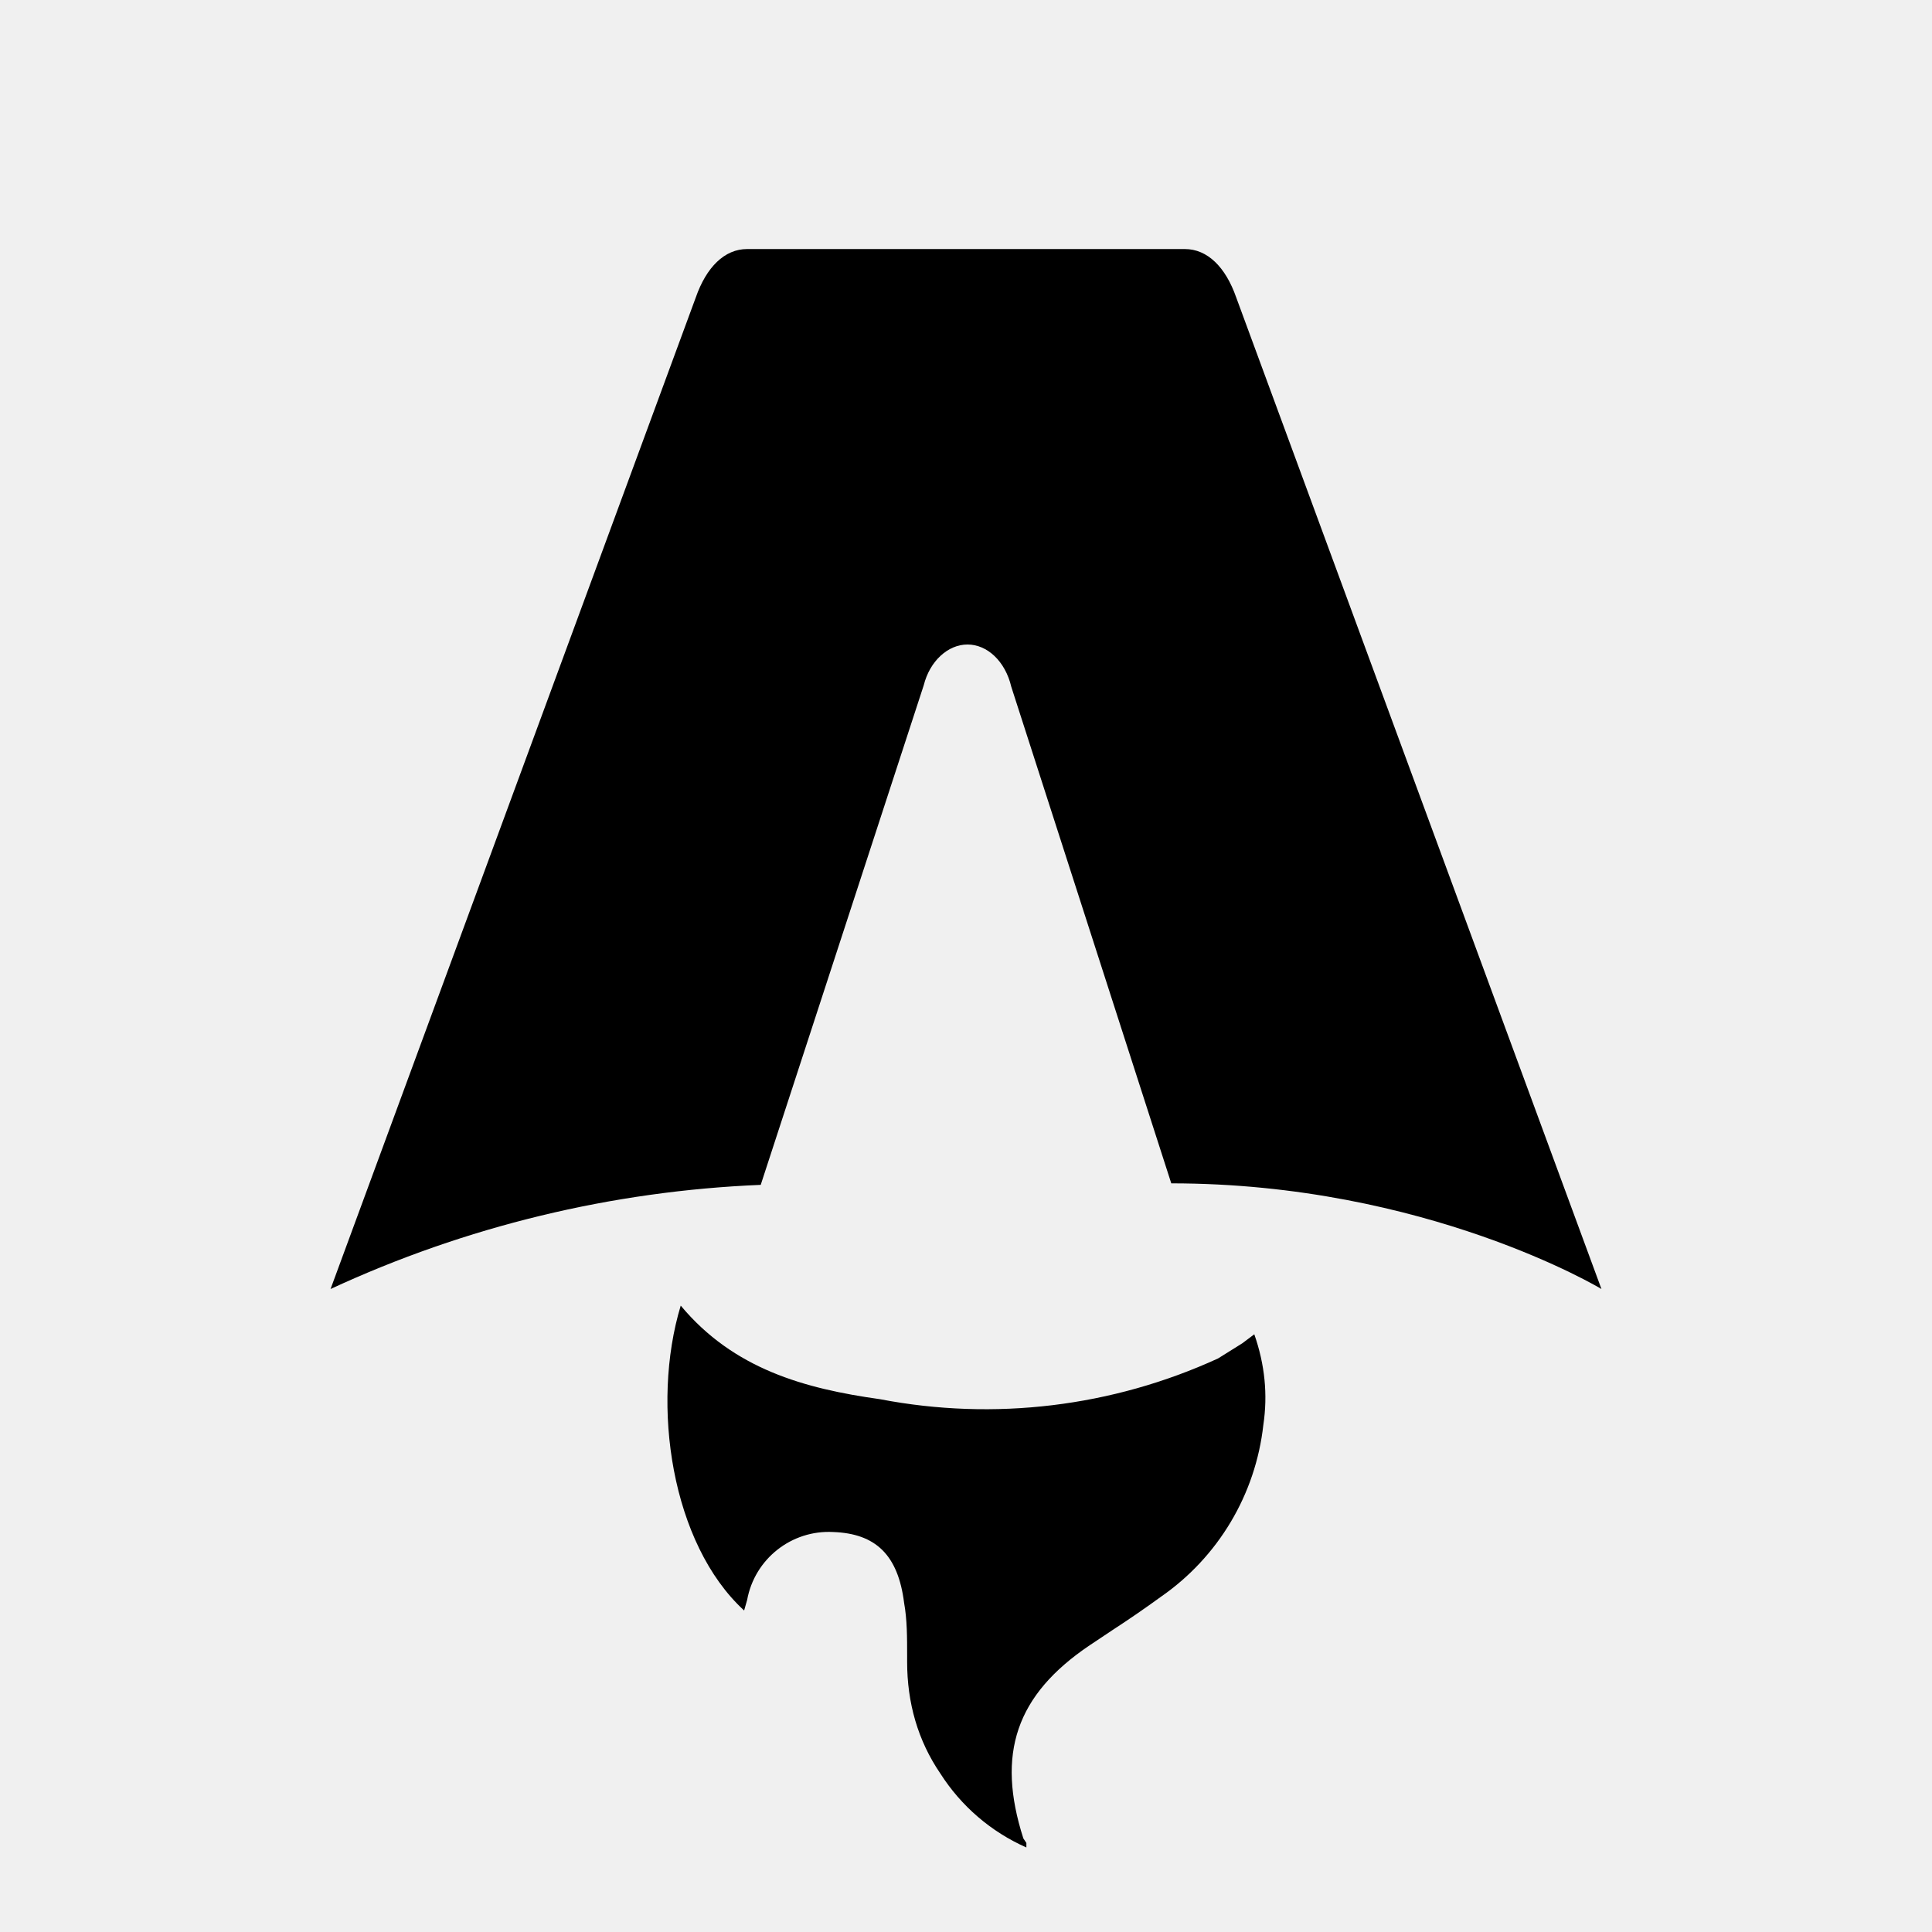
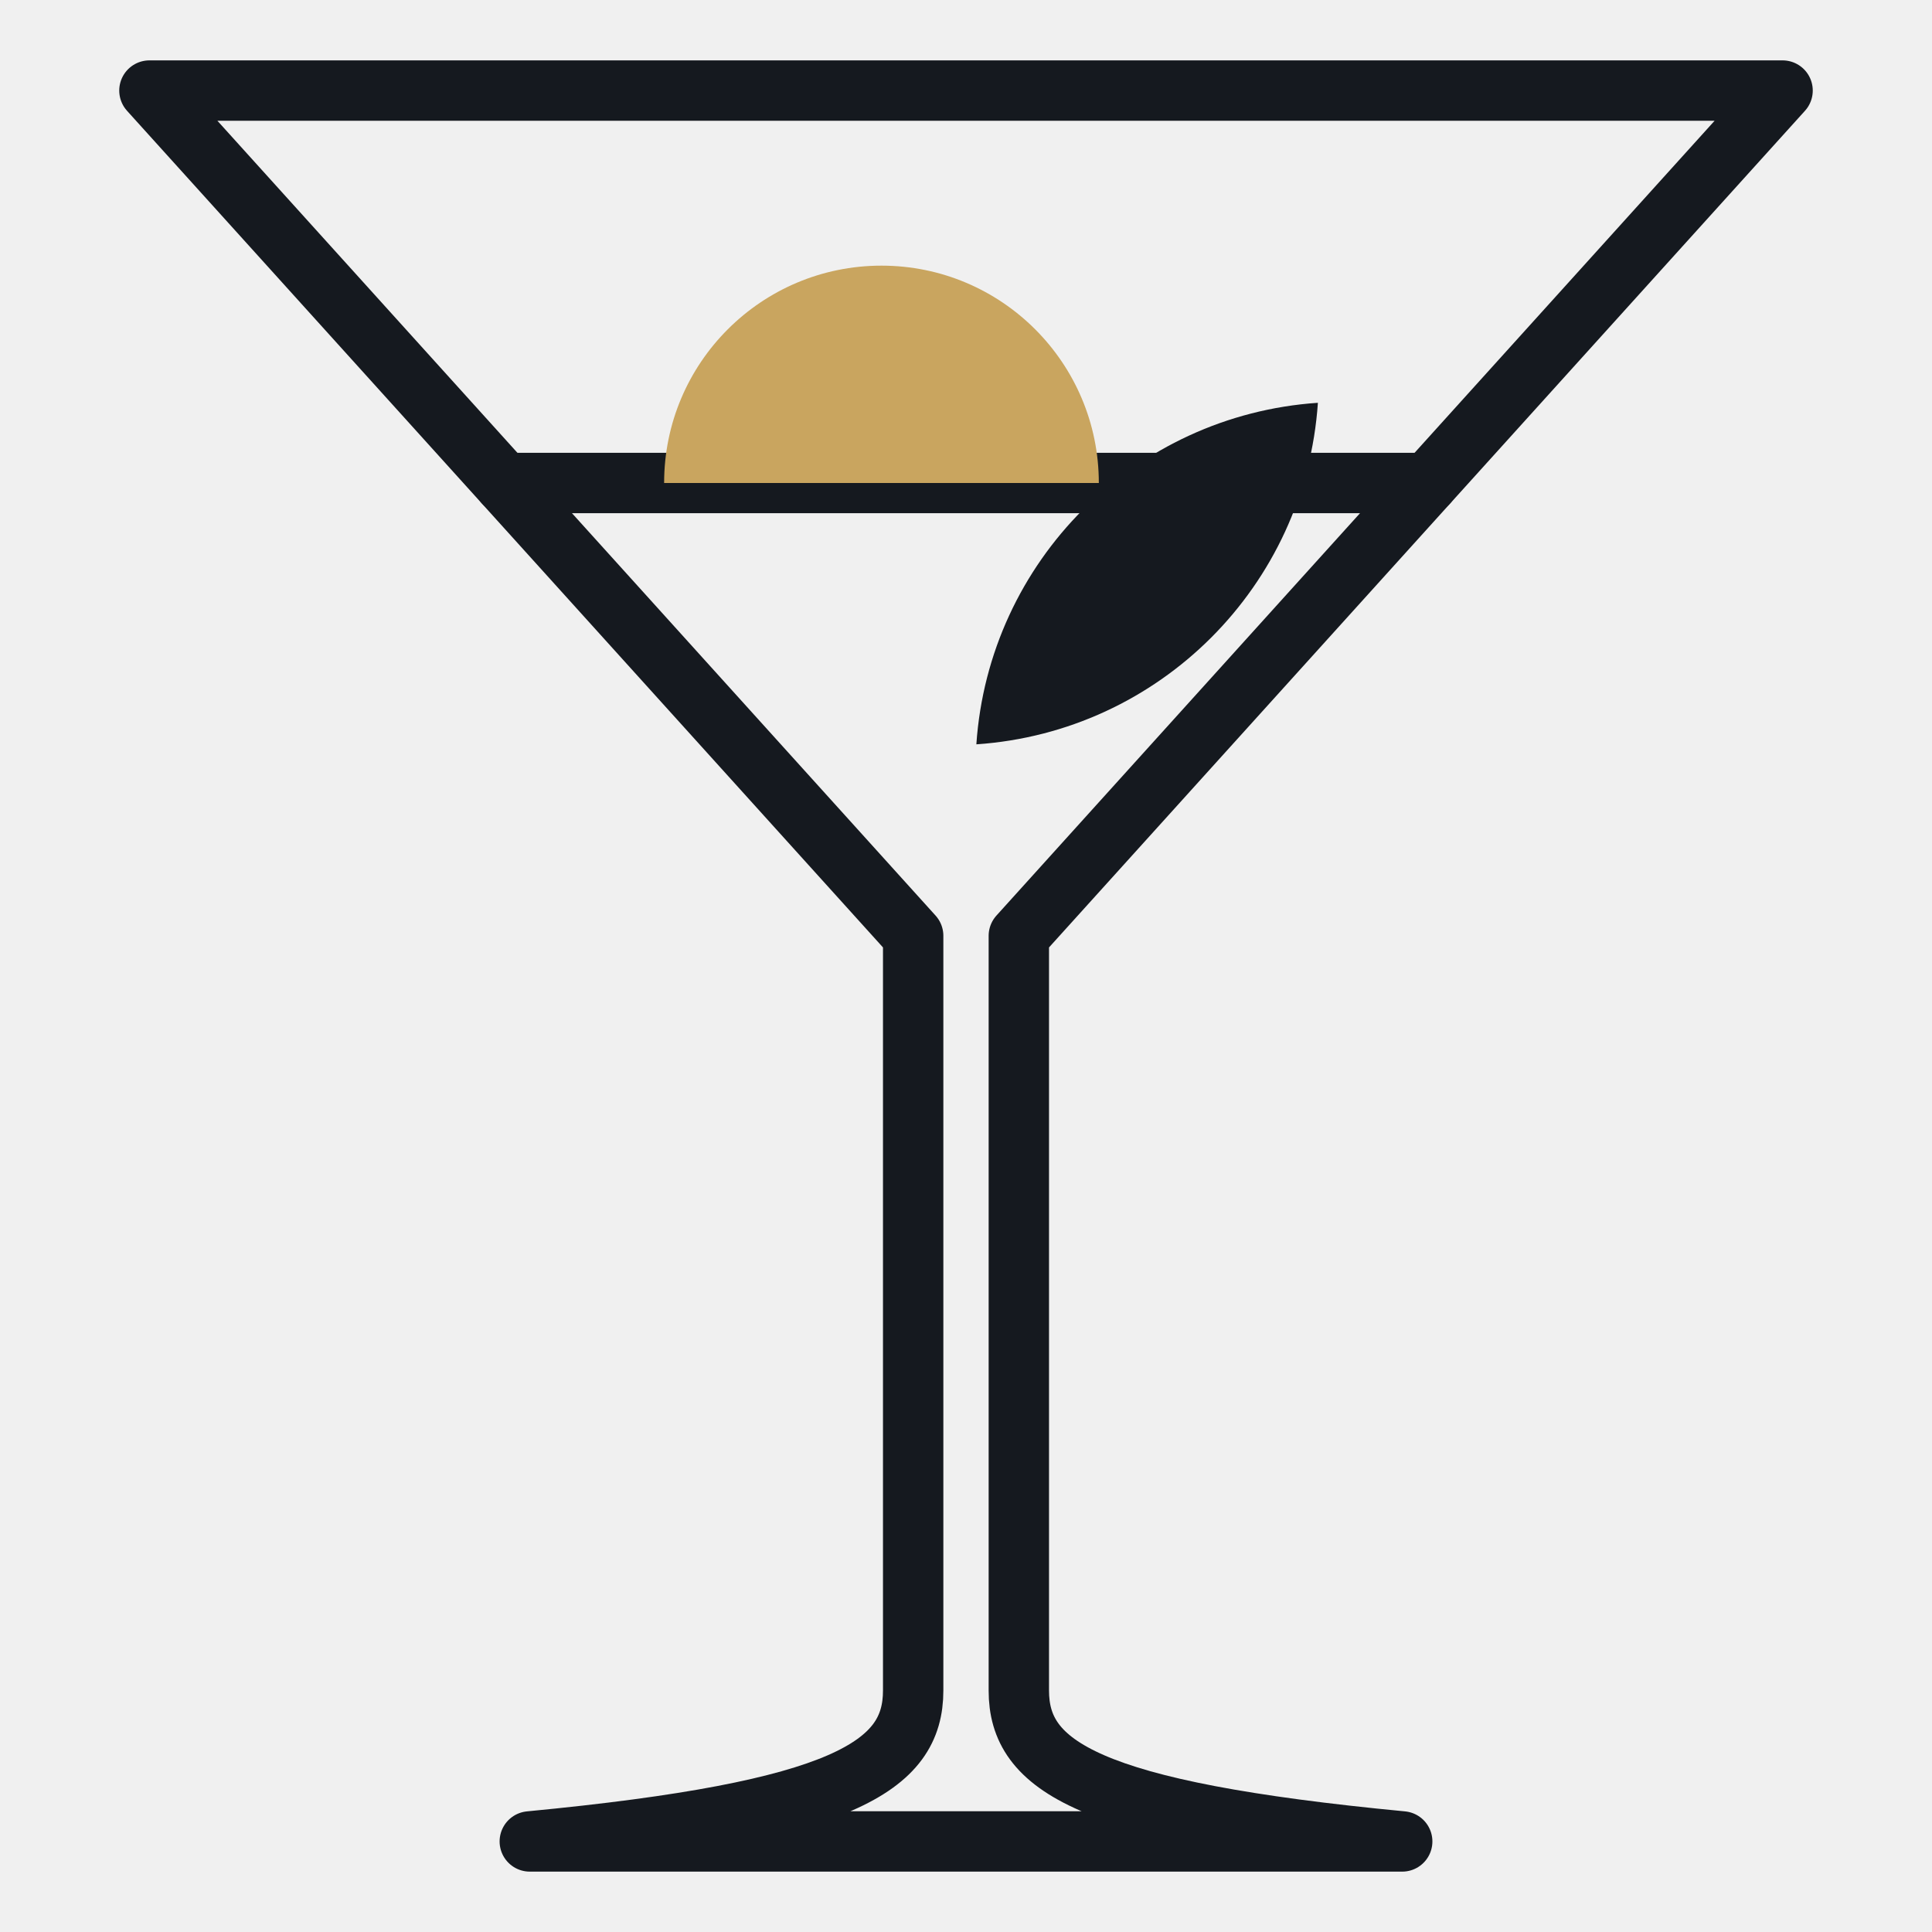
- <svg xmlns="http://www.w3.org/2000/svg" fill="none" viewBox="0 0 128 128">
-   <path d="M50.4 78.5a75.1 75.1 0 0 0-28.5 6.9l24.2-65.7c.7-2 1.9-3.2 3.4-3.2h29c1.5 0 2.7 1.2 3.4 3.2l24.2 65.7s-11.6-7-28.5-7L67 45.5c-.4-1.7-1.6-2.8-2.9-2.8-1.3 0-2.5 1.1-2.9 2.7L50.4 78.5Zm-1.1 28.2Zm-4.2-20.2c-2 6.6-.6 15.8 4.2 20.2a17.5 17.5 0 0 1 .2-.7 5.5 5.5 0 0 1 5.7-4.5c2.8.1 4.3 1.5 4.7 4.7.2 1.1.2 2.3.2 3.5v.4c0 2.7.7 5.2 2.2 7.4a13 13 0 0 0 5.7 4.9v-.3l-.2-.3c-1.8-5.6-.5-9.5 4.4-12.8l1.5-1a73 73 0 0 0 3.2-2.2 16 16 0 0 0 6.8-11.4c.3-2 .1-4-.6-6l-.8.6-1.6 1a37 37 0 0 1-22.4 2.7c-5-.7-9.7-2-13.2-6.2Z" />
+ <svg xmlns="http://www.w3.org/2000/svg" viewBox="0 0 128 128" fill="none">
+   <g stroke="currentColor" stroke-width="4" stroke-linecap="round" stroke-linejoin="round">
+     <path d="M9.9 6 L118.1 6 L67.5 62 L67.5 112 C67.5 117 72 120 92.9 122 L35.1 122 C56 120 60.5 117 60.5 112 L60.5 62 Z" />
+     <path d="M33.4 32 L94.6 32" />
+   </g>
+   <path d="M44 32 a14.4 14.4 0 0 1 28.8 0 Z" fill="#C9A55F" />
+   <g transform="translate(76,38) rotate(-45)">
+     <path d="M-16 0 A24.33 24.33 0 0 1 16 0 A24.33 24.33 0 0 1 -16 0 Z" fill="currentColor" />
+   </g>
  <style>
-         path { fill: #000; }
-         @media (prefers-color-scheme: dark) {
-             path { fill: #FFF; }
-         }
-     </style>
+ 		/* Slate on a light tab strip, bone on a dark one. The brass sun does not
+ 		   move either way. Browsers that ignore prefers-color-scheme in favicons
+ 		   fall back to the light rule, which is the safer default on white. */
+ 		svg { color: #15191F; }
+ 		@media (prefers-color-scheme: dark) {
+ 			svg { color: #E8E3DA; }
+ 		}
+ 	</style>
</svg>
